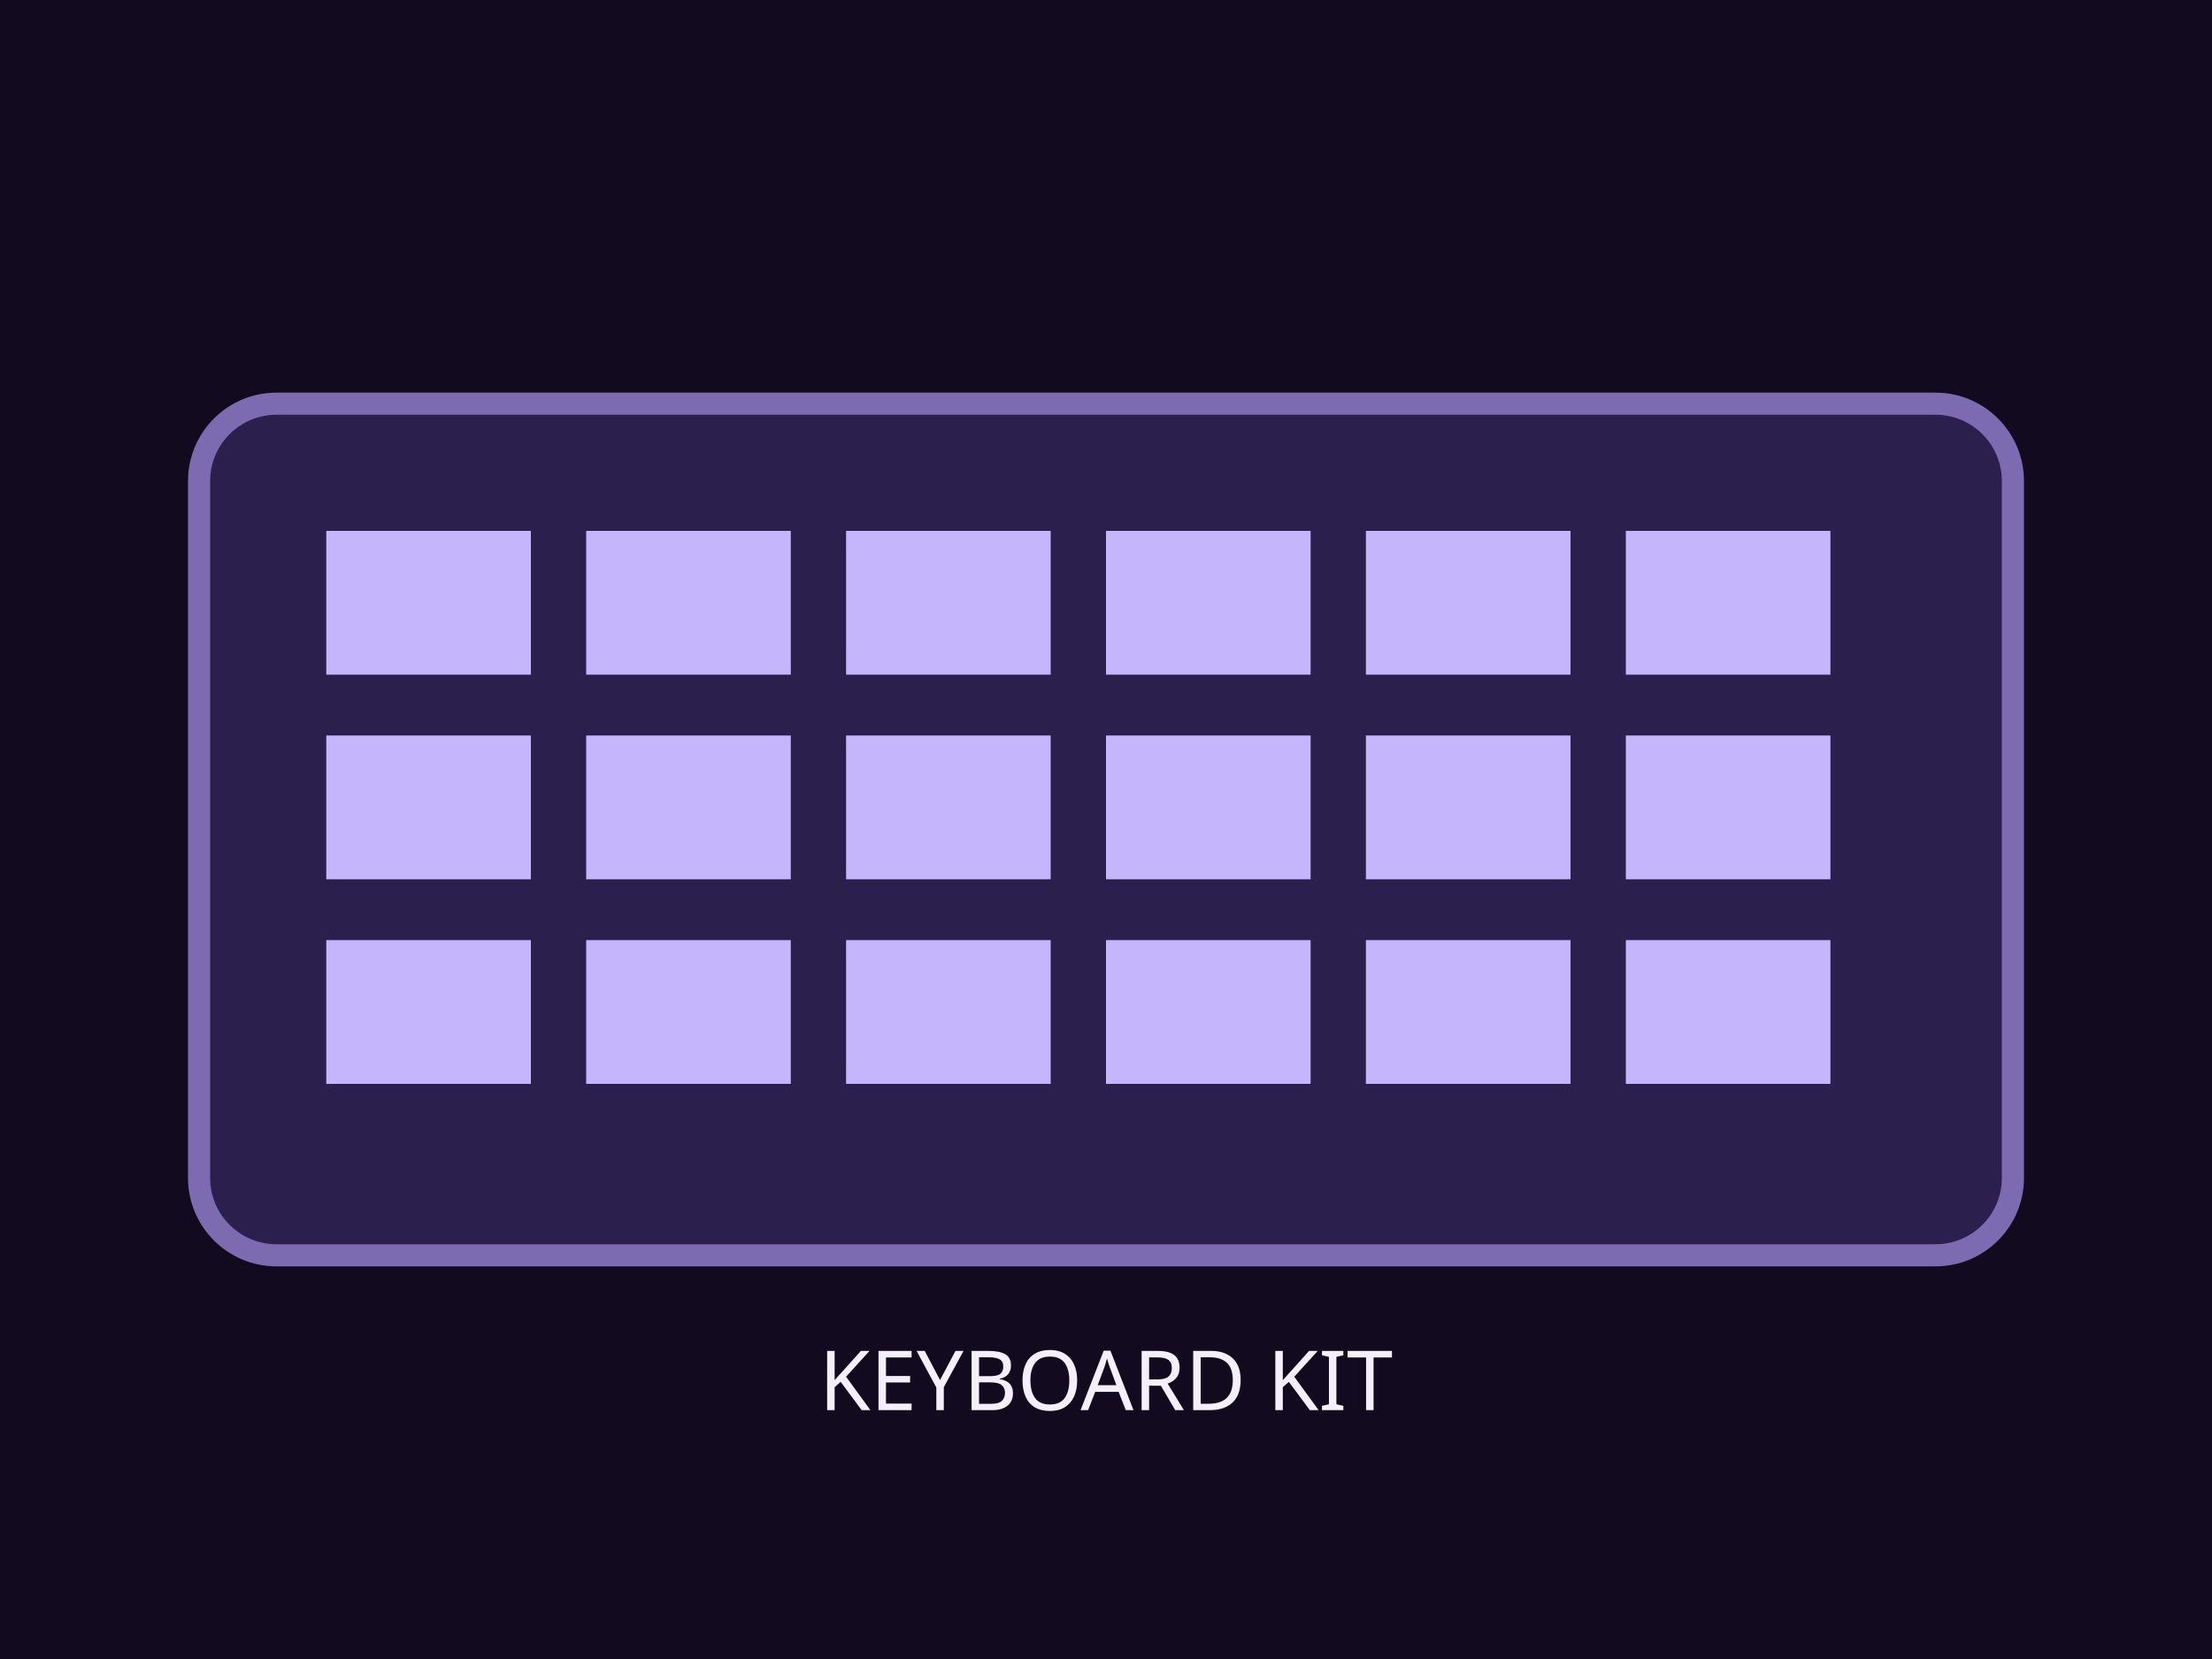
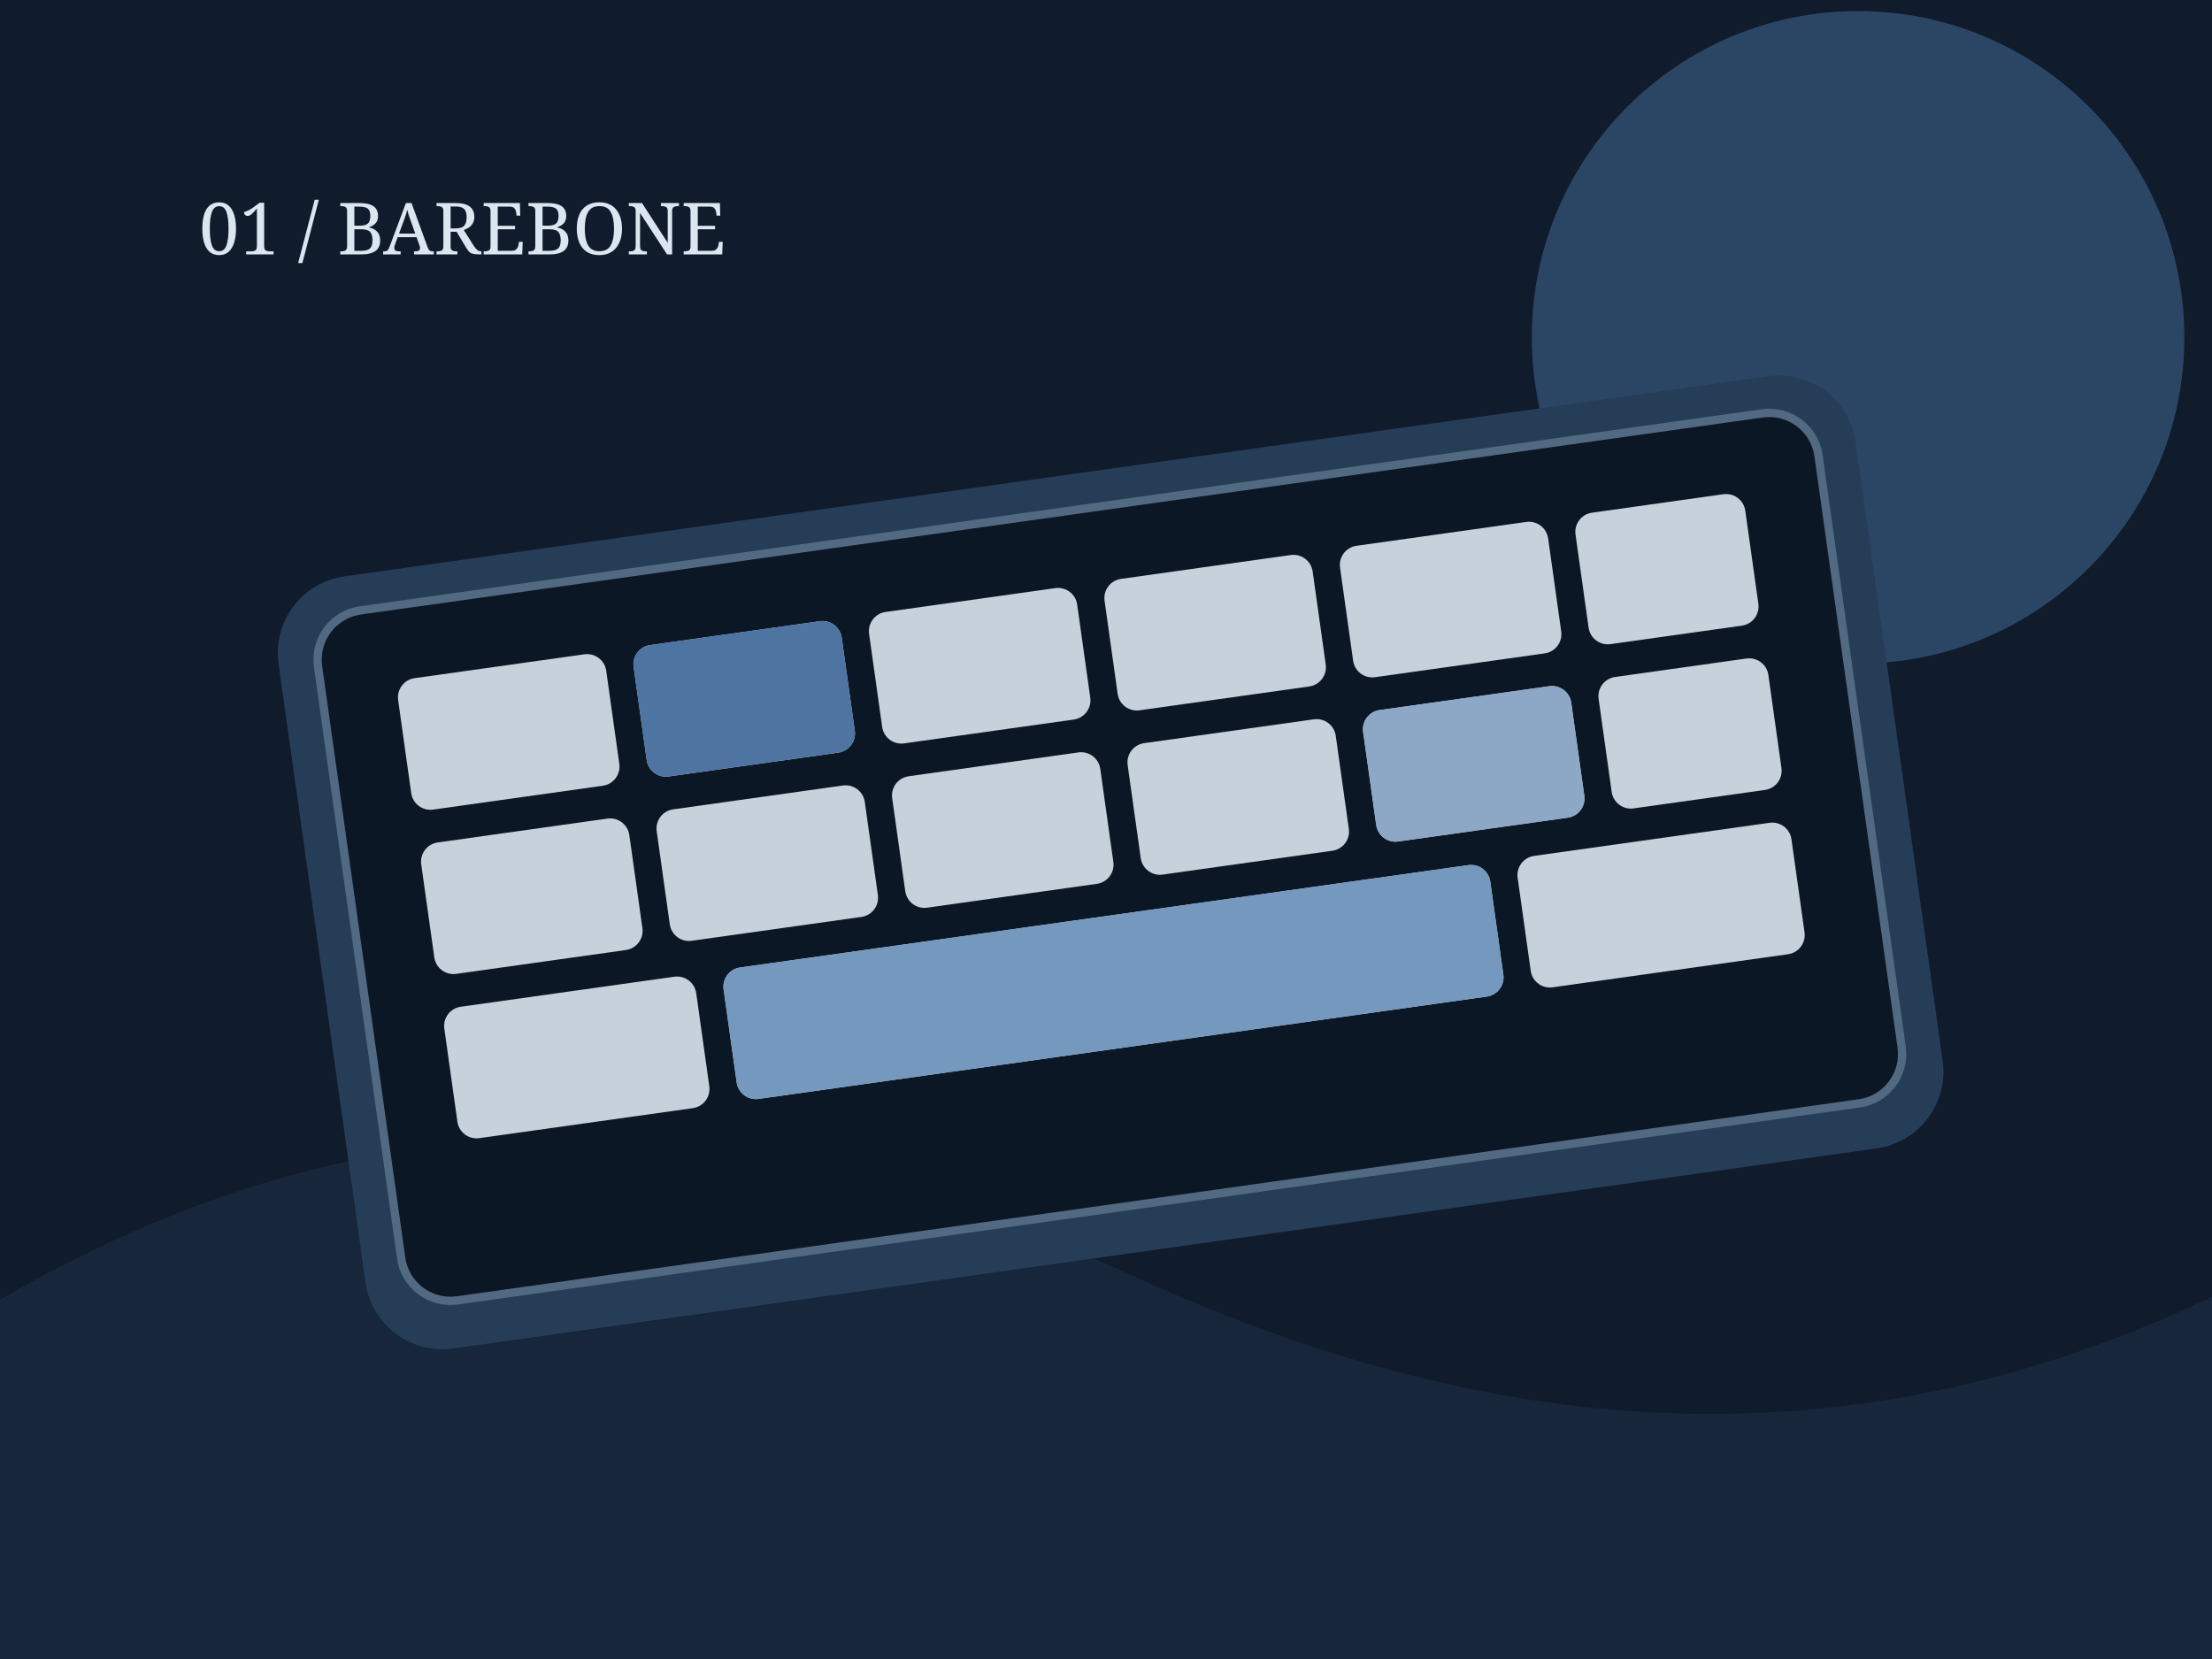
<svg xmlns="http://www.w3.org/2000/svg" viewBox="0 0 800 600" role="img" aria-label="Ilustrasi keyboard kit">
-   <rect width="800" height="600" fill="#120b1f" />
-   <rect x="72" y="146" width="656" height="308" rx="28" fill="#2a1f4d" stroke="#7c6bb0" stroke-width="8" />
-   <g fill="#c4b5fd">
-     <path d="M118 192h74v52h-74zm94 0h74v52h-74zm94 0h74v52h-74zm94 0h74v52h-74zm94 0h74v52h-74zm94 0h74v52h-74z" />
-     <path d="M118 266h74v52h-74zm94 0h74v52h-74zm94 0h74v52h-74zm94 0h74v52h-74zm94 0h74v52h-74zm94 0h74v52h-74z" />
-     <path d="M118 340h74v52h-74zm94 0h74v52h-74zm94 0h74v52h-74zm94 0h74v52h-74zm94 0h74v52h-74zm94 0h74v52h-74z" />
+   <rect width="800" height="600" fill="#101b2c" />
+   <circle cx="672" cy="122" r="118" fill="#2b4564" />
+   <path d="M0 470c143-83 275-70 411-8s263 67 389 7v131H0z" fill="#17263a" />
+   <g transform="rotate(-8 400 300)">
+     <rect x="112" y="171" width="576" height="282" rx="28" fill="#263d58" />
+     <rect x="126" y="184" width="548" height="252" rx="18" fill="#0c1726" stroke="#526982" stroke-width="3" />
+     <g fill="#c6d1dc">
+       <rect x="153" y="211" width="76" height="48" rx="7" />
+       <rect x="239" y="211" width="76" height="48" rx="7" />
+       <rect x="325" y="211" width="76" height="48" rx="7" />
+       <rect x="411" y="211" width="76" height="48" rx="7" />
+       <rect x="497" y="211" width="76" height="48" rx="7" />
+       <rect x="583" y="211" width="62" height="48" rx="7" />
+       <rect x="153" y="271" width="76" height="48" rx="7" />
+       <rect x="239" y="271" width="76" height="48" rx="7" />
+       <rect x="325" y="271" width="76" height="48" rx="7" />
+       <rect x="411" y="271" width="76" height="48" rx="7" />
+       <rect x="497" y="271" width="76" height="48" rx="7" />
+       <rect x="583" y="271" width="62" height="48" rx="7" />
+       <rect x="153" y="331" width="92" height="48" rx="7" />
+       <rect x="255" y="331" width="280" height="48" rx="7" />
+       <rect x="545" y="331" width="100" height="48" rx="7" />
+     </g>
+     <rect x="239" y="211" width="76" height="48" rx="7" fill="#4e74a1" />
+     <rect x="497" y="271" width="76" height="48" rx="7" fill="#8ca8c6" />
+     <rect x="255" y="331" width="280" height="48" rx="7" fill="#7598be" />
  </g>
-   <text x="400" y="510" fill="#f4effc" font-family="system-ui,sans-serif" font-size="30" text-anchor="middle">KEYBOARD KIT</text>
+   <text x="72" y="92" fill="#dce6f0" font-family="Georgia,serif" font-size="26">01 / BAREBONE</text>
</svg>
